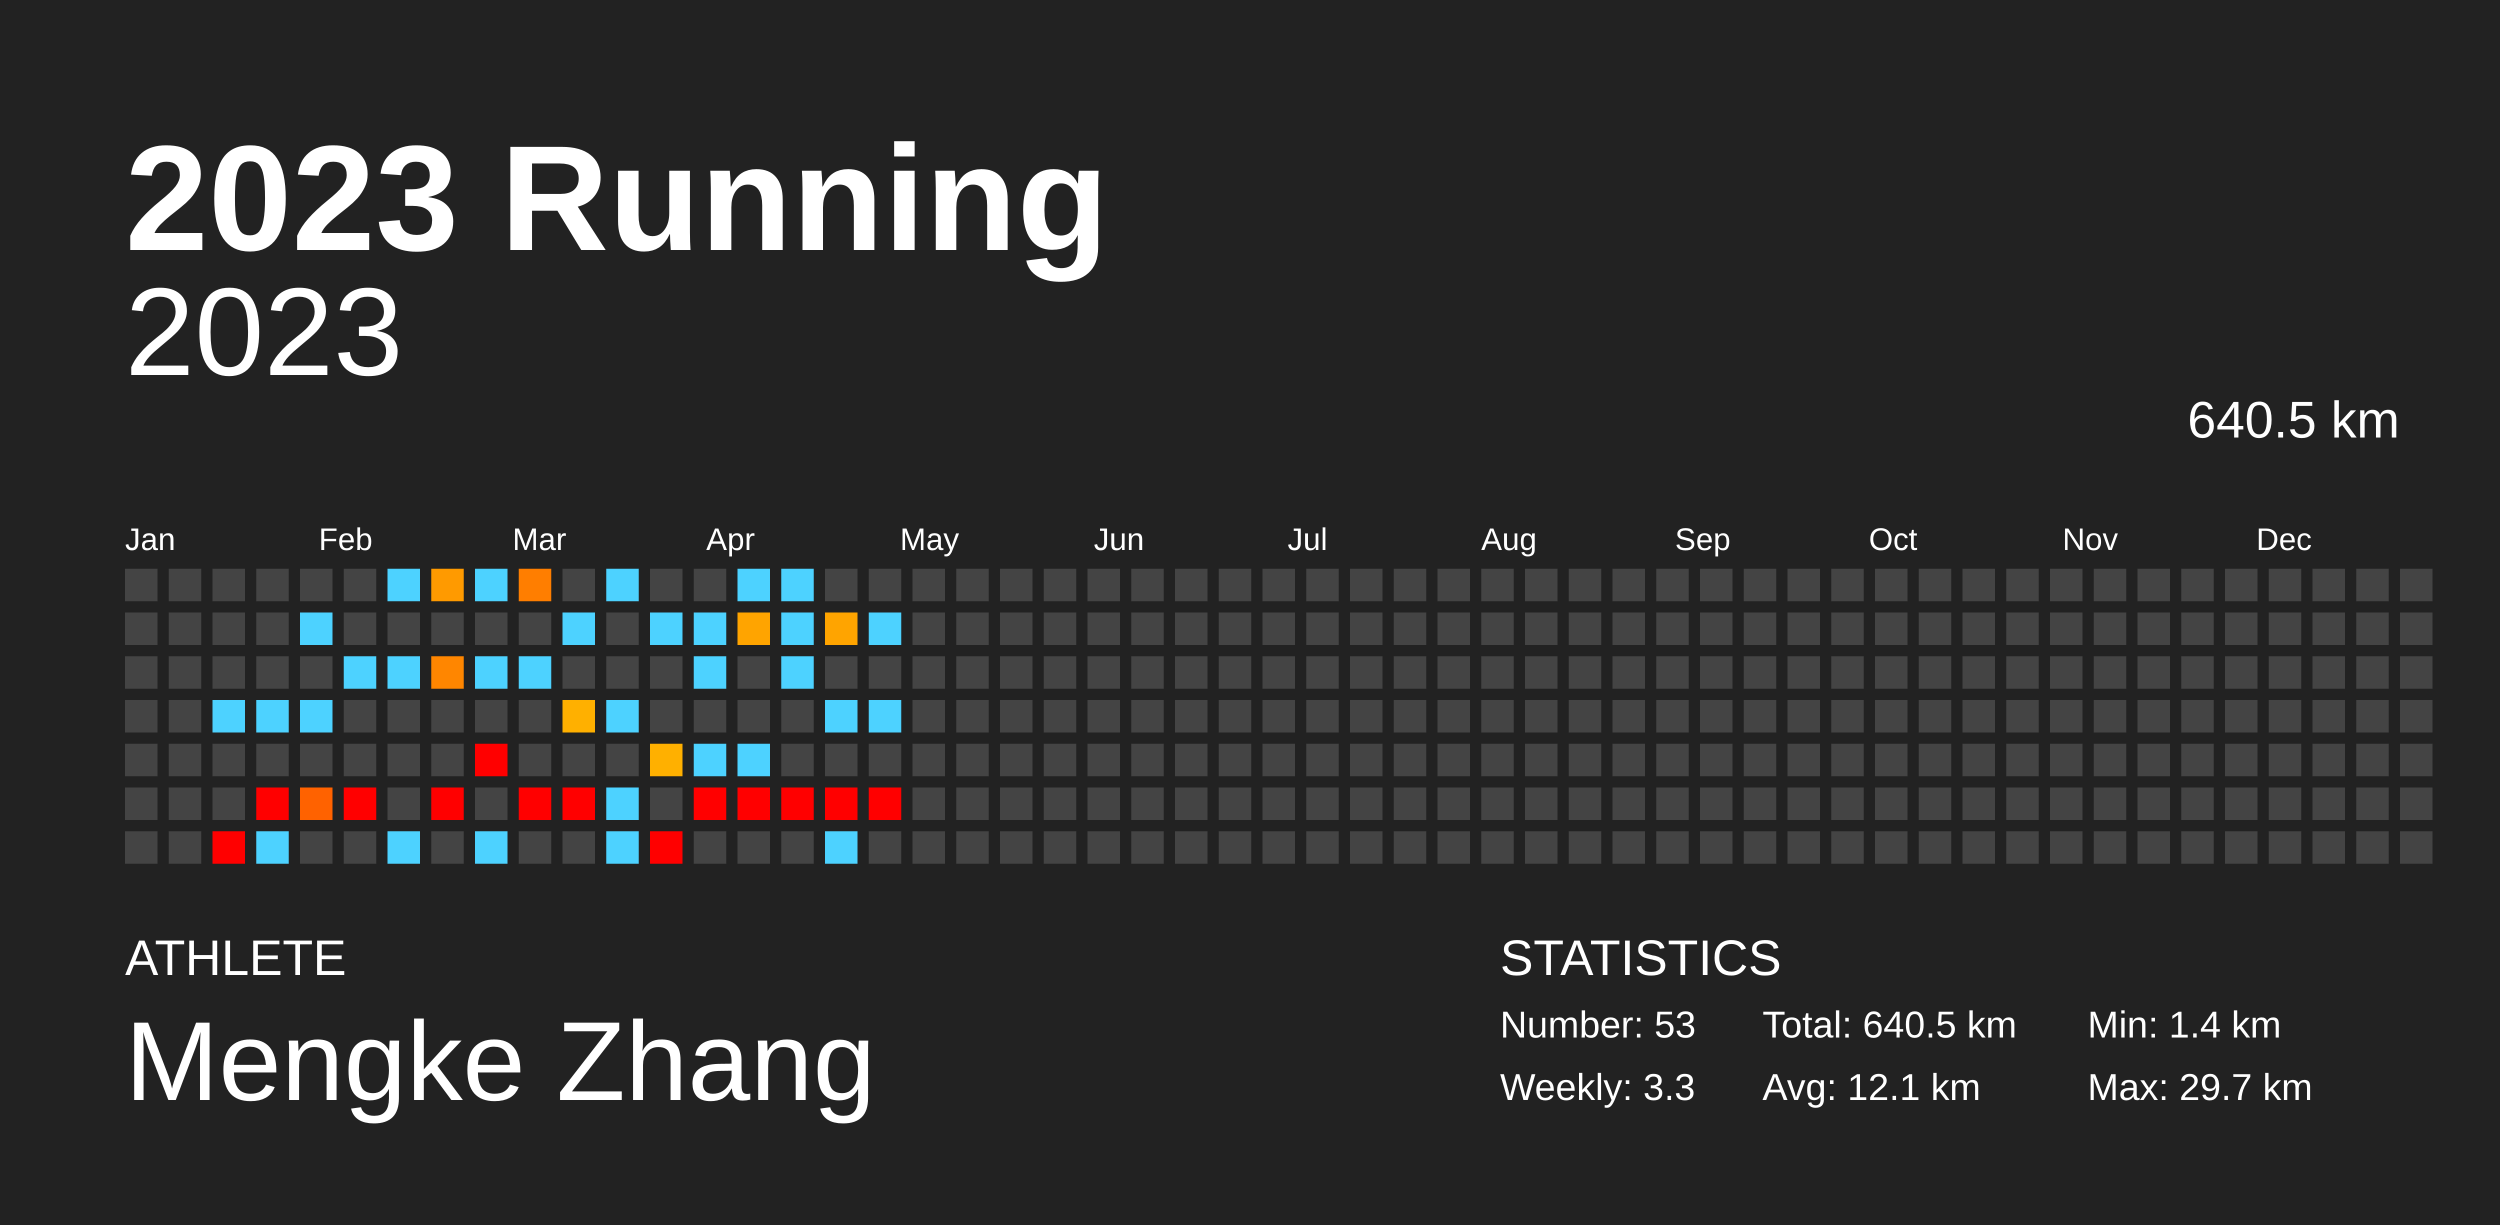
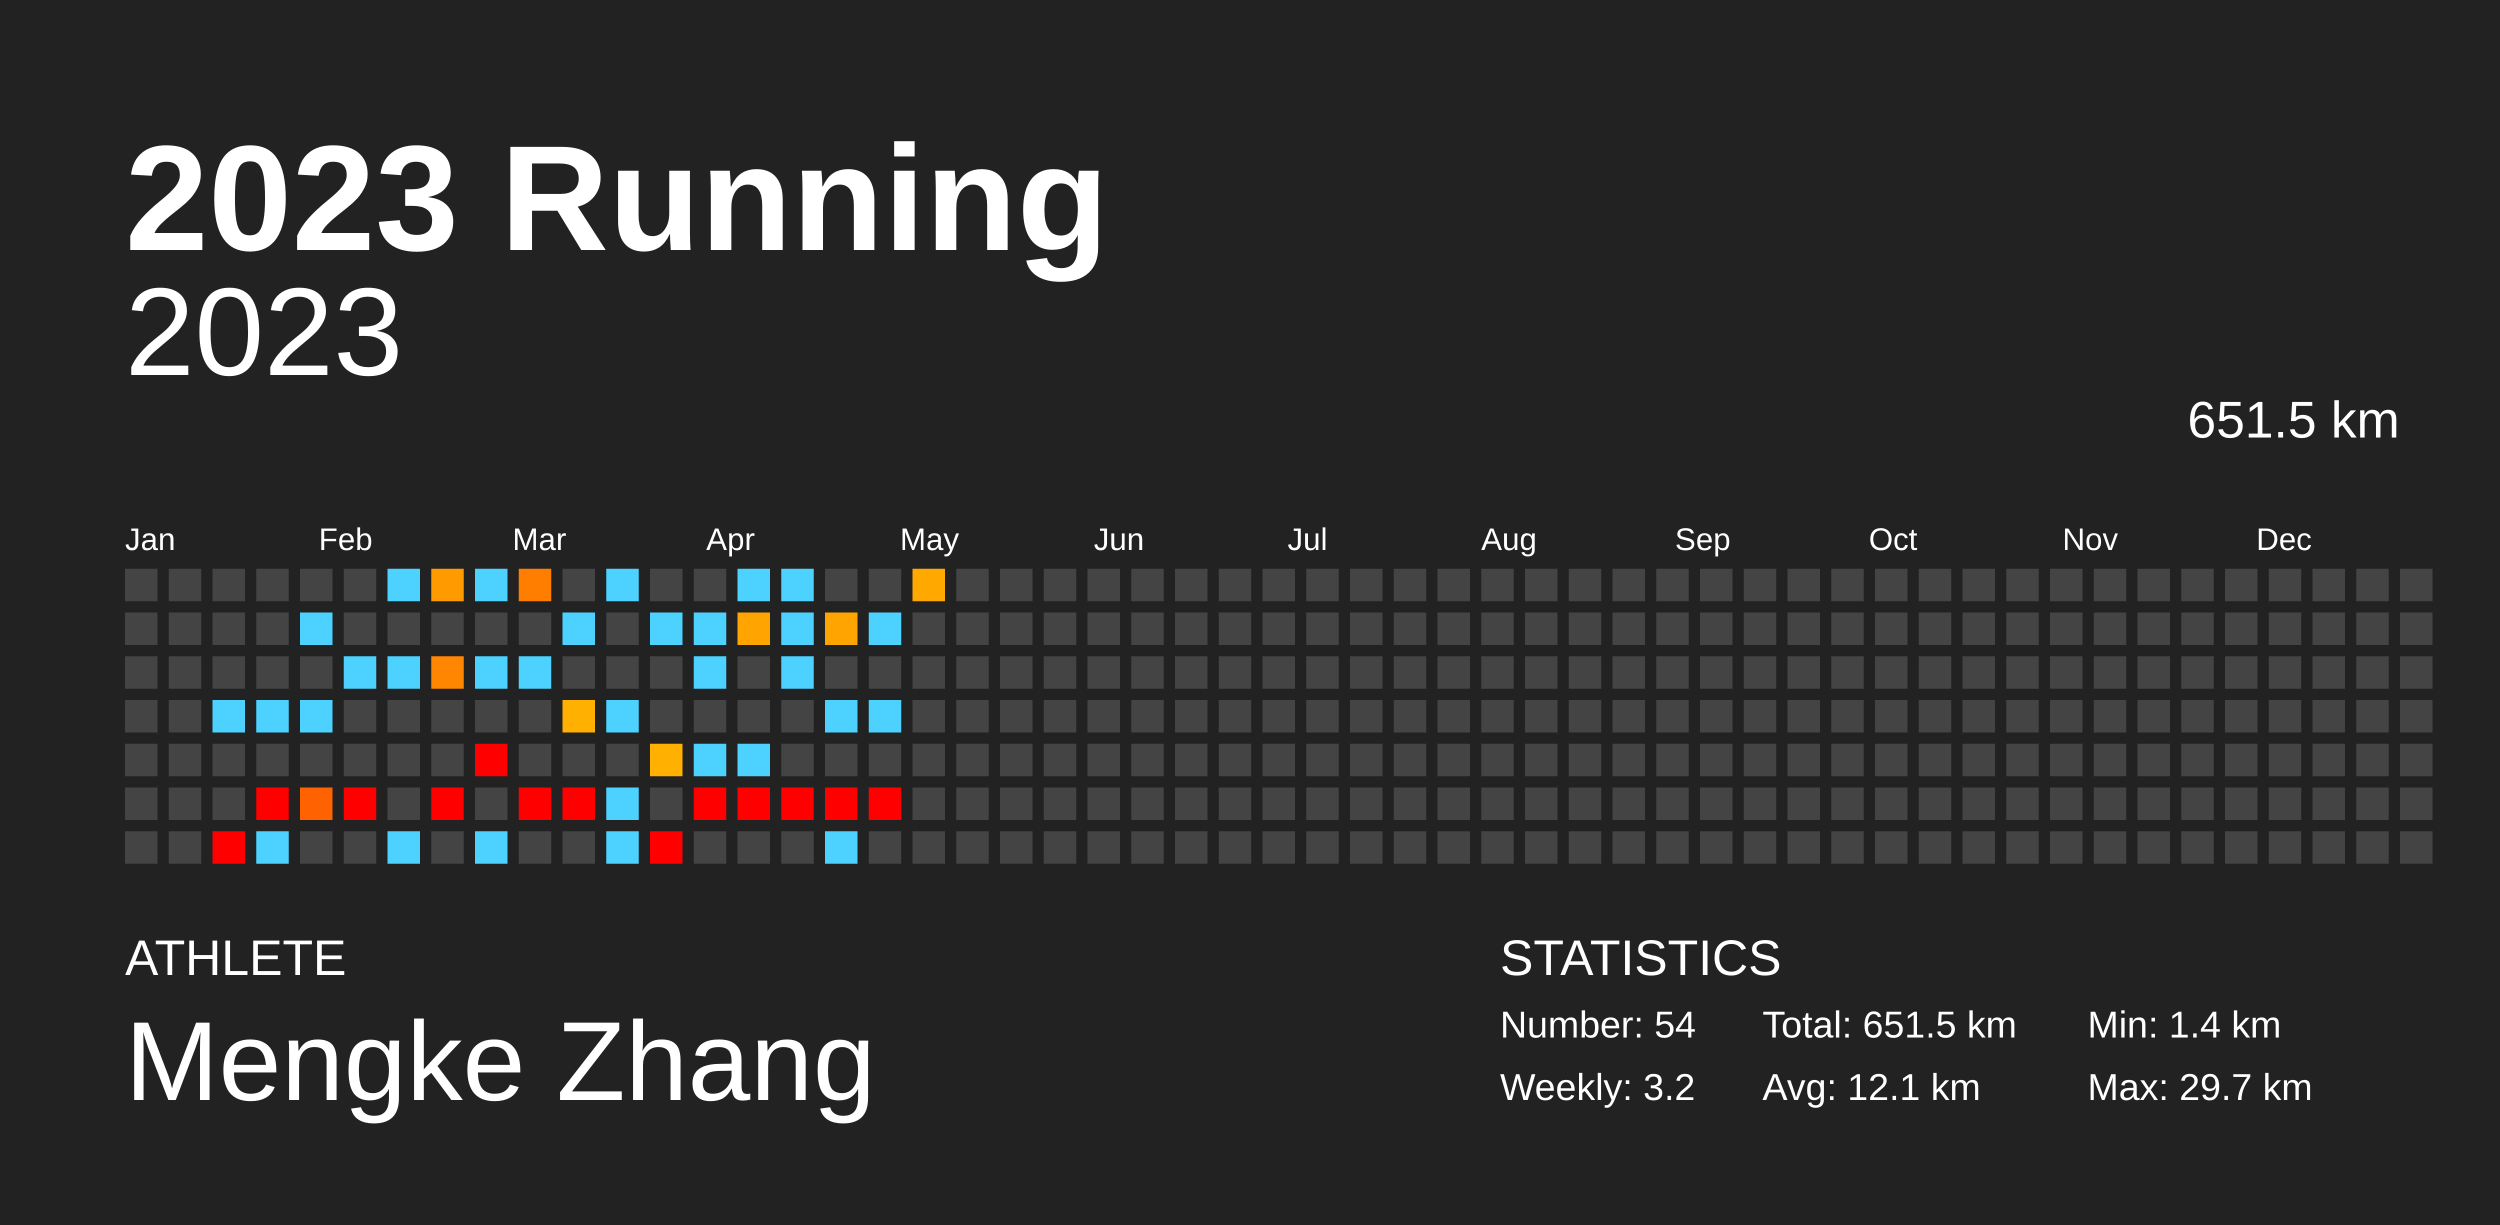
<svg xmlns="http://www.w3.org/2000/svg" baseProfile="full" height="98mm" version="1.1" viewBox="0,0,200,98" width="200mm">
  <defs />
  <rect fill="#222222" height="98" width="200" x="0" y="0" />
  <text fill="#FFFFFF" style="font-size:12px; font-family:Arial; font-weight:bold;" x="10" y="20">2023 Running</text>
  <text fill="#FFFFFF" style="font-size:4px; font-family:Arial" x="10" y="78">ATHLETE</text>
  <text fill="#FFFFFF" style="font-size:9px; font-family:Arial" x="10" y="88">Mengke Zhang</text>
  <text fill="#FFFFFF" style="font-size:4px; font-family:Arial" x="120" y="78">STATISTICS</text>
-   <text fill="#FFFFFF" style="font-size:3px; font-family:Arial" x="120" y="83">Number: 53</text>
-   <text fill="#FFFFFF" style="font-size:3px; font-family:Arial" x="120" y="88">Weekly: 3.3</text>
-   <text fill="#FFFFFF" style="font-size:3px; font-family:Arial" x="141" y="83">Total: 640.5 km</text>
+   <text fill="#FFFFFF" style="font-size:3px; font-family:Arial" x="120" y="83">Number: 54</text>
+   <text fill="#FFFFFF" style="font-size:3px; font-family:Arial" x="120" y="88">Weekly: 3.2</text>
+   <text fill="#FFFFFF" style="font-size:3px; font-family:Arial" x="141" y="83">Total: 651.5 km</text>
  <text fill="#FFFFFF" style="font-size:3px; font-family:Arial" x="141" y="88">Avg: 12.1 km</text>
  <text fill="#FFFFFF" style="font-size:3px; font-family:Arial" x="167" y="83">Min: 1.4 km</text>
  <text fill="#FFFFFF" style="font-size:3px; font-family:Arial" x="167" y="88">Max: 29.7 km</text>
  <text alignment-baseline="hanging" fill="#FFFFFF" style="font-size:10.0px; font-family:Arial;" x="10" y="30">2023</text>
-   <text alignment-baseline="hanging" fill="#FFFFFF" style="font-size:4.125px; font-family:Arial;" x="175" y="35">640.5 km</text>
+   <text alignment-baseline="hanging" fill="#FFFFFF" style="font-size:4.125px; font-family:Arial;" x="175" y="35">651.5 km</text>
  <text fill="#FFFFFF" style="font-size:2.5px; font-family:Arial" x="10.0" y="44">Jan</text>
  <text fill="#FFFFFF" style="font-size:2.5px; font-family:Arial" x="25.5" y="44">Feb</text>
  <text fill="#FFFFFF" style="font-size:2.5px; font-family:Arial" x="41.0" y="44">Mar</text>
  <text fill="#FFFFFF" style="font-size:2.5px; font-family:Arial" x="56.5" y="44">Apr</text>
  <text fill="#FFFFFF" style="font-size:2.5px; font-family:Arial" x="72.0" y="44">May</text>
  <text fill="#FFFFFF" style="font-size:2.5px; font-family:Arial" x="87.5" y="44">Jun</text>
  <text fill="#FFFFFF" style="font-size:2.5px; font-family:Arial" x="103.0" y="44">Jul</text>
  <text fill="#FFFFFF" style="font-size:2.5px; font-family:Arial" x="118.5" y="44">Aug</text>
  <text fill="#FFFFFF" style="font-size:2.5px; font-family:Arial" x="134.0" y="44">Sep</text>
  <text fill="#FFFFFF" style="font-size:2.5px; font-family:Arial" x="149.5" y="44">Oct</text>
  <text fill="#FFFFFF" style="font-size:2.5px; font-family:Arial" x="165.0" y="44">Nov</text>
  <text fill="#FFFFFF" style="font-size:2.5px; font-family:Arial" x="180.5" y="44">Dec</text>
  <rect fill="#444444" height="2.6" width="2.6" x="10.0" y="45.5" />
  <rect fill="#444444" height="2.6" width="2.6" x="10.0" y="49.0" />
  <rect fill="#444444" height="2.6" width="2.6" x="10.0" y="52.5" />
  <rect fill="#444444" height="2.6" width="2.6" x="10.0" y="56.0" />
  <rect fill="#444444" height="2.6" width="2.6" x="10.0" y="59.5" />
  <rect fill="#444444" height="2.6" width="2.6" x="10.0" y="63.0" />
  <rect fill="#444444" height="2.6" width="2.6" x="10.0" y="66.5" />
  <rect fill="#444444" height="2.6" width="2.6" x="13.5" y="45.5" />
  <rect fill="#444444" height="2.6" width="2.6" x="13.5" y="49.0" />
  <rect fill="#444444" height="2.6" width="2.6" x="13.5" y="52.5" />
  <rect fill="#444444" height="2.6" width="2.6" x="13.5" y="56.0" />
  <rect fill="#444444" height="2.6" width="2.6" x="13.5" y="59.5" />
  <rect fill="#444444" height="2.6" width="2.6" x="13.5" y="63.0" />
  <rect fill="#444444" height="2.6" width="2.6" x="13.5" y="66.5" />
  <rect fill="#444444" height="2.6" width="2.6" x="17.0" y="45.5" />
  <rect fill="#444444" height="2.6" width="2.6" x="17.0" y="49.0" />
  <rect fill="#444444" height="2.6" width="2.6" x="17.0" y="52.5" />
  <rect fill="#4dd2ff" height="2.6" width="2.6" x="17.0" y="56.0" />
  <rect fill="#444444" height="2.6" width="2.6" x="17.0" y="59.5" />
  <rect fill="#444444" height="2.6" width="2.6" x="17.0" y="63.0" />
  <rect fill="red" height="2.6" width="2.6" x="17.0" y="66.5" />
  <rect fill="#444444" height="2.6" width="2.6" x="20.5" y="45.5" />
  <rect fill="#444444" height="2.6" width="2.6" x="20.5" y="49.0" />
  <rect fill="#444444" height="2.6" width="2.6" x="20.5" y="52.5" />
  <rect fill="#4dd2ff" height="2.6" width="2.6" x="20.5" y="56.0" />
  <rect fill="#444444" height="2.6" width="2.6" x="20.5" y="59.5" />
  <rect fill="red" height="2.6" width="2.6" x="20.5" y="63.0" />
  <rect fill="#4dd2ff" height="2.6" width="2.6" x="20.5" y="66.5" />
  <rect fill="#444444" height="2.6" width="2.6" x="24.0" y="45.5" />
  <rect fill="#4dd2ff" height="2.6" width="2.6" x="24.0" y="49.0" />
  <rect fill="#444444" height="2.6" width="2.6" x="24.0" y="52.5" />
  <rect fill="#4dd2ff" height="2.6" width="2.6" x="24.0" y="56.0" />
  <rect fill="#444444" height="2.6" width="2.6" x="24.0" y="59.5" />
  <rect fill="#ff6200" height="2.6" width="2.6" x="24.0" y="63.0" />
  <rect fill="#444444" height="2.6" width="2.6" x="24.0" y="66.5" />
  <rect fill="#444444" height="2.6" width="2.6" x="27.5" y="45.5" />
  <rect fill="#444444" height="2.6" width="2.6" x="27.5" y="49.0" />
  <rect fill="#4dd2ff" height="2.6" width="2.6" x="27.5" y="52.5" />
  <rect fill="#444444" height="2.6" width="2.6" x="27.5" y="56.0" />
  <rect fill="#444444" height="2.6" width="2.6" x="27.5" y="59.5" />
  <rect fill="red" height="2.6" width="2.6" x="27.5" y="63.0" />
  <rect fill="#444444" height="2.6" width="2.6" x="27.5" y="66.5" />
  <rect fill="#4dd2ff" height="2.6" width="2.6" x="31.0" y="45.5" />
  <rect fill="#444444" height="2.6" width="2.6" x="31.0" y="49.0" />
  <rect fill="#4dd2ff" height="2.6" width="2.6" x="31.0" y="52.5" />
  <rect fill="#444444" height="2.6" width="2.6" x="31.0" y="56.0" />
  <rect fill="#444444" height="2.6" width="2.6" x="31.0" y="59.5" />
  <rect fill="#444444" height="2.6" width="2.6" x="31.0" y="63.0" />
  <rect fill="#4dd2ff" height="2.6" width="2.6" x="31.0" y="66.5" />
  <rect fill="#ff9a00" height="2.6" width="2.6" x="34.5" y="45.5" />
  <rect fill="#444444" height="2.6" width="2.6" x="34.5" y="49.0" />
  <rect fill="#ff8600" height="2.6" width="2.6" x="34.5" y="52.5" />
  <rect fill="#444444" height="2.6" width="2.6" x="34.5" y="56.0" />
  <rect fill="#444444" height="2.6" width="2.6" x="34.5" y="59.5" />
  <rect fill="red" height="2.6" width="2.6" x="34.5" y="63.0" />
  <rect fill="#444444" height="2.6" width="2.6" x="34.5" y="66.5" />
  <rect fill="#4dd2ff" height="2.6" width="2.6" x="38.0" y="45.5" />
  <rect fill="#444444" height="2.6" width="2.6" x="38.0" y="49.0" />
  <rect fill="#4dd2ff" height="2.6" width="2.6" x="38.0" y="52.5" />
  <rect fill="#444444" height="2.6" width="2.6" x="38.0" y="56.0" />
  <rect fill="red" height="2.6" width="2.6" x="38.0" y="59.5" />
  <rect fill="#444444" height="2.6" width="2.6" x="38.0" y="63.0" />
  <rect fill="#4dd2ff" height="2.6" width="2.6" x="38.0" y="66.5" />
  <rect fill="#ff7e00" height="2.6" width="2.6" x="41.5" y="45.5" />
  <rect fill="#444444" height="2.6" width="2.6" x="41.5" y="49.0" />
  <rect fill="#4dd2ff" height="2.6" width="2.6" x="41.5" y="52.5" />
  <rect fill="#444444" height="2.6" width="2.6" x="41.5" y="56.0" />
  <rect fill="#444444" height="2.6" width="2.6" x="41.5" y="59.5" />
  <rect fill="red" height="2.6" width="2.6" x="41.5" y="63.0" />
  <rect fill="#444444" height="2.6" width="2.6" x="41.5" y="66.5" />
  <rect fill="#444444" height="2.6" width="2.6" x="45.0" y="45.5" />
  <rect fill="#4dd2ff" height="2.6" width="2.6" x="45.0" y="49.0" />
  <rect fill="#444444" height="2.6" width="2.6" x="45.0" y="52.5" />
  <rect fill="#ffb000" height="2.6" width="2.6" x="45.0" y="56.0" />
  <rect fill="#444444" height="2.6" width="2.6" x="45.0" y="59.5" />
  <rect fill="red" height="2.6" width="2.6" x="45.0" y="63.0" />
  <rect fill="#444444" height="2.6" width="2.6" x="45.0" y="66.5" />
  <rect fill="#4dd2ff" height="2.6" width="2.6" x="48.5" y="45.5" />
  <rect fill="#444444" height="2.6" width="2.6" x="48.5" y="49.0" />
  <rect fill="#444444" height="2.6" width="2.6" x="48.5" y="52.5" />
  <rect fill="#4dd2ff" height="2.6" width="2.6" x="48.5" y="56.0" />
  <rect fill="#444444" height="2.6" width="2.6" x="48.5" y="59.5" />
  <rect fill="#4dd2ff" height="2.6" width="2.6" x="48.5" y="63.0" />
  <rect fill="#4dd2ff" height="2.6" width="2.6" x="48.5" y="66.5" />
  <rect fill="#444444" height="2.6" width="2.6" x="52.0" y="45.5" />
  <rect fill="#4dd2ff" height="2.6" width="2.6" x="52.0" y="49.0" />
  <rect fill="#444444" height="2.6" width="2.6" x="52.0" y="52.5" />
  <rect fill="#444444" height="2.6" width="2.6" x="52.0" y="56.0" />
  <rect fill="#ffb000" height="2.6" width="2.6" x="52.0" y="59.5" />
  <rect fill="#444444" height="2.6" width="2.6" x="52.0" y="63.0" />
  <rect fill="red" height="2.6" width="2.6" x="52.0" y="66.5" />
  <rect fill="#444444" height="2.6" width="2.6" x="55.5" y="45.5" />
  <rect fill="#4dd2ff" height="2.6" width="2.6" x="55.5" y="49.0" />
  <rect fill="#4dd2ff" height="2.6" width="2.6" x="55.5" y="52.5" />
  <rect fill="#444444" height="2.6" width="2.6" x="55.5" y="56.0" />
  <rect fill="#4dd2ff" height="2.6" width="2.6" x="55.5" y="59.5" />
  <rect fill="red" height="2.6" width="2.6" x="55.5" y="63.0" />
  <rect fill="#444444" height="2.6" width="2.6" x="55.5" y="66.5" />
  <rect fill="#4dd2ff" height="2.6" width="2.6" x="59.0" y="45.5" />
  <rect fill="#ffa400" height="2.6" width="2.6" x="59.0" y="49.0" />
  <rect fill="#444444" height="2.6" width="2.6" x="59.0" y="52.5" />
  <rect fill="#444444" height="2.6" width="2.6" x="59.0" y="56.0" />
  <rect fill="#4dd2ff" height="2.6" width="2.6" x="59.0" y="59.5" />
  <rect fill="red" height="2.6" width="2.6" x="59.0" y="63.0" />
  <rect fill="#444444" height="2.6" width="2.6" x="59.0" y="66.5" />
  <rect fill="#4dd2ff" height="2.6" width="2.6" x="62.5" y="45.5" />
  <rect fill="#4dd2ff" height="2.6" width="2.6" x="62.5" y="49.0" />
  <rect fill="#4dd2ff" height="2.6" width="2.6" x="62.5" y="52.5" />
  <rect fill="#444444" height="2.6" width="2.6" x="62.5" y="56.0" />
  <rect fill="#444444" height="2.6" width="2.6" x="62.5" y="59.5" />
  <rect fill="red" height="2.6" width="2.6" x="62.5" y="63.0" />
  <rect fill="#444444" height="2.6" width="2.6" x="62.5" y="66.5" />
  <rect fill="#444444" height="2.6" width="2.6" x="66.0" y="45.5" />
  <rect fill="#ffa400" height="2.6" width="2.6" x="66.0" y="49.0" />
  <rect fill="#444444" height="2.6" width="2.6" x="66.0" y="52.5" />
  <rect fill="#4dd2ff" height="2.6" width="2.6" x="66.0" y="56.0" />
  <rect fill="#444444" height="2.6" width="2.6" x="66.0" y="59.5" />
  <rect fill="red" height="2.6" width="2.6" x="66.0" y="63.0" />
  <rect fill="#4dd2ff" height="2.6" width="2.6" x="66.0" y="66.5" />
  <rect fill="#444444" height="2.6" width="2.6" x="69.5" y="45.5" />
  <rect fill="#4dd2ff" height="2.6" width="2.6" x="69.5" y="49.0" />
  <rect fill="#444444" height="2.6" width="2.6" x="69.5" y="52.5" />
  <rect fill="#4dd2ff" height="2.6" width="2.6" x="69.5" y="56.0" />
  <rect fill="#444444" height="2.6" width="2.6" x="69.5" y="59.5" />
  <rect fill="red" height="2.6" width="2.6" x="69.5" y="63.0" />
  <rect fill="#444444" height="2.6" width="2.6" x="69.5" y="66.5" />
-   <rect fill="#444444" height="2.6" width="2.6" x="73.0" y="45.5" />
+   <rect fill="#ffa800" height="2.6" width="2.6" x="73.0" y="45.5" />
  <rect fill="#444444" height="2.6" width="2.6" x="73.0" y="49.0" />
  <rect fill="#444444" height="2.6" width="2.6" x="73.0" y="52.5" />
  <rect fill="#444444" height="2.6" width="2.6" x="73.0" y="56.0" />
  <rect fill="#444444" height="2.6" width="2.6" x="73.0" y="59.5" />
  <rect fill="#444444" height="2.6" width="2.6" x="73.0" y="63.0" />
  <rect fill="#444444" height="2.6" width="2.6" x="73.0" y="66.5" />
  <rect fill="#444444" height="2.6" width="2.6" x="76.5" y="45.5" />
  <rect fill="#444444" height="2.6" width="2.6" x="76.5" y="49.0" />
  <rect fill="#444444" height="2.6" width="2.6" x="76.5" y="52.5" />
  <rect fill="#444444" height="2.6" width="2.6" x="76.5" y="56.0" />
  <rect fill="#444444" height="2.6" width="2.6" x="76.5" y="59.5" />
  <rect fill="#444444" height="2.6" width="2.6" x="76.5" y="63.0" />
  <rect fill="#444444" height="2.6" width="2.6" x="76.5" y="66.5" />
  <rect fill="#444444" height="2.6" width="2.6" x="80.0" y="45.5" />
  <rect fill="#444444" height="2.6" width="2.6" x="80.0" y="49.0" />
  <rect fill="#444444" height="2.6" width="2.6" x="80.0" y="52.5" />
  <rect fill="#444444" height="2.6" width="2.6" x="80.0" y="56.0" />
  <rect fill="#444444" height="2.6" width="2.6" x="80.0" y="59.5" />
  <rect fill="#444444" height="2.6" width="2.6" x="80.0" y="63.0" />
  <rect fill="#444444" height="2.6" width="2.6" x="80.0" y="66.5" />
  <rect fill="#444444" height="2.6" width="2.6" x="83.5" y="45.5" />
  <rect fill="#444444" height="2.6" width="2.6" x="83.5" y="49.0" />
  <rect fill="#444444" height="2.6" width="2.6" x="83.5" y="52.5" />
  <rect fill="#444444" height="2.6" width="2.6" x="83.5" y="56.0" />
  <rect fill="#444444" height="2.6" width="2.6" x="83.5" y="59.5" />
  <rect fill="#444444" height="2.6" width="2.6" x="83.5" y="63.0" />
  <rect fill="#444444" height="2.6" width="2.6" x="83.5" y="66.5" />
  <rect fill="#444444" height="2.6" width="2.6" x="87.0" y="45.5" />
  <rect fill="#444444" height="2.6" width="2.6" x="87.0" y="49.0" />
  <rect fill="#444444" height="2.6" width="2.6" x="87.0" y="52.5" />
  <rect fill="#444444" height="2.6" width="2.6" x="87.0" y="56.0" />
  <rect fill="#444444" height="2.6" width="2.6" x="87.0" y="59.5" />
  <rect fill="#444444" height="2.6" width="2.6" x="87.0" y="63.0" />
  <rect fill="#444444" height="2.6" width="2.6" x="87.0" y="66.5" />
  <rect fill="#444444" height="2.6" width="2.6" x="90.5" y="45.5" />
  <rect fill="#444444" height="2.6" width="2.6" x="90.5" y="49.0" />
  <rect fill="#444444" height="2.6" width="2.6" x="90.5" y="52.5" />
  <rect fill="#444444" height="2.6" width="2.6" x="90.5" y="56.0" />
  <rect fill="#444444" height="2.6" width="2.6" x="90.5" y="59.5" />
  <rect fill="#444444" height="2.6" width="2.6" x="90.5" y="63.0" />
  <rect fill="#444444" height="2.6" width="2.6" x="90.5" y="66.5" />
  <rect fill="#444444" height="2.6" width="2.6" x="94.0" y="45.5" />
  <rect fill="#444444" height="2.6" width="2.6" x="94.0" y="49.0" />
  <rect fill="#444444" height="2.6" width="2.6" x="94.0" y="52.5" />
  <rect fill="#444444" height="2.6" width="2.6" x="94.0" y="56.0" />
  <rect fill="#444444" height="2.6" width="2.6" x="94.0" y="59.5" />
  <rect fill="#444444" height="2.6" width="2.6" x="94.0" y="63.0" />
  <rect fill="#444444" height="2.6" width="2.6" x="94.0" y="66.5" />
  <rect fill="#444444" height="2.6" width="2.6" x="97.5" y="45.5" />
  <rect fill="#444444" height="2.6" width="2.6" x="97.5" y="49.0" />
  <rect fill="#444444" height="2.6" width="2.6" x="97.5" y="52.5" />
  <rect fill="#444444" height="2.6" width="2.6" x="97.5" y="56.0" />
  <rect fill="#444444" height="2.6" width="2.6" x="97.5" y="59.5" />
  <rect fill="#444444" height="2.6" width="2.6" x="97.5" y="63.0" />
  <rect fill="#444444" height="2.6" width="2.6" x="97.5" y="66.5" />
  <rect fill="#444444" height="2.6" width="2.6" x="101.0" y="45.5" />
  <rect fill="#444444" height="2.6" width="2.6" x="101.0" y="49.0" />
  <rect fill="#444444" height="2.6" width="2.6" x="101.0" y="52.5" />
  <rect fill="#444444" height="2.6" width="2.6" x="101.0" y="56.0" />
  <rect fill="#444444" height="2.6" width="2.6" x="101.0" y="59.5" />
  <rect fill="#444444" height="2.6" width="2.6" x="101.0" y="63.0" />
  <rect fill="#444444" height="2.6" width="2.6" x="101.0" y="66.5" />
  <rect fill="#444444" height="2.6" width="2.6" x="104.5" y="45.5" />
  <rect fill="#444444" height="2.6" width="2.6" x="104.5" y="49.0" />
  <rect fill="#444444" height="2.6" width="2.6" x="104.5" y="52.5" />
  <rect fill="#444444" height="2.6" width="2.6" x="104.5" y="56.0" />
  <rect fill="#444444" height="2.6" width="2.6" x="104.5" y="59.5" />
  <rect fill="#444444" height="2.6" width="2.6" x="104.5" y="63.0" />
  <rect fill="#444444" height="2.6" width="2.6" x="104.5" y="66.5" />
  <rect fill="#444444" height="2.6" width="2.6" x="108.0" y="45.5" />
  <rect fill="#444444" height="2.6" width="2.6" x="108.0" y="49.0" />
  <rect fill="#444444" height="2.6" width="2.6" x="108.0" y="52.5" />
  <rect fill="#444444" height="2.6" width="2.6" x="108.0" y="56.0" />
  <rect fill="#444444" height="2.6" width="2.6" x="108.0" y="59.5" />
  <rect fill="#444444" height="2.6" width="2.6" x="108.0" y="63.0" />
  <rect fill="#444444" height="2.6" width="2.6" x="108.0" y="66.5" />
  <rect fill="#444444" height="2.6" width="2.6" x="111.5" y="45.5" />
  <rect fill="#444444" height="2.6" width="2.6" x="111.5" y="49.0" />
  <rect fill="#444444" height="2.6" width="2.6" x="111.5" y="52.5" />
  <rect fill="#444444" height="2.6" width="2.6" x="111.5" y="56.0" />
  <rect fill="#444444" height="2.6" width="2.6" x="111.5" y="59.5" />
  <rect fill="#444444" height="2.6" width="2.6" x="111.5" y="63.0" />
  <rect fill="#444444" height="2.6" width="2.6" x="111.5" y="66.5" />
  <rect fill="#444444" height="2.6" width="2.6" x="115.0" y="45.5" />
  <rect fill="#444444" height="2.6" width="2.6" x="115.0" y="49.0" />
  <rect fill="#444444" height="2.6" width="2.6" x="115.0" y="52.5" />
  <rect fill="#444444" height="2.6" width="2.6" x="115.0" y="56.0" />
  <rect fill="#444444" height="2.6" width="2.6" x="115.0" y="59.5" />
  <rect fill="#444444" height="2.6" width="2.6" x="115.0" y="63.0" />
  <rect fill="#444444" height="2.6" width="2.6" x="115.0" y="66.5" />
  <rect fill="#444444" height="2.6" width="2.6" x="118.5" y="45.5" />
  <rect fill="#444444" height="2.6" width="2.6" x="118.5" y="49.0" />
  <rect fill="#444444" height="2.6" width="2.6" x="118.5" y="52.5" />
  <rect fill="#444444" height="2.6" width="2.6" x="118.5" y="56.0" />
  <rect fill="#444444" height="2.6" width="2.6" x="118.5" y="59.5" />
  <rect fill="#444444" height="2.6" width="2.6" x="118.5" y="63.0" />
  <rect fill="#444444" height="2.6" width="2.6" x="118.5" y="66.5" />
  <rect fill="#444444" height="2.6" width="2.6" x="122.0" y="45.5" />
  <rect fill="#444444" height="2.6" width="2.6" x="122.0" y="49.0" />
  <rect fill="#444444" height="2.6" width="2.6" x="122.0" y="52.5" />
  <rect fill="#444444" height="2.6" width="2.6" x="122.0" y="56.0" />
  <rect fill="#444444" height="2.6" width="2.6" x="122.0" y="59.5" />
  <rect fill="#444444" height="2.6" width="2.6" x="122.0" y="63.0" />
  <rect fill="#444444" height="2.6" width="2.6" x="122.0" y="66.5" />
  <rect fill="#444444" height="2.6" width="2.6" x="125.5" y="45.5" />
  <rect fill="#444444" height="2.6" width="2.6" x="125.5" y="49.0" />
  <rect fill="#444444" height="2.6" width="2.6" x="125.5" y="52.5" />
  <rect fill="#444444" height="2.6" width="2.6" x="125.5" y="56.0" />
  <rect fill="#444444" height="2.6" width="2.6" x="125.5" y="59.5" />
  <rect fill="#444444" height="2.6" width="2.6" x="125.5" y="63.0" />
  <rect fill="#444444" height="2.6" width="2.6" x="125.5" y="66.5" />
  <rect fill="#444444" height="2.6" width="2.6" x="129.0" y="45.5" />
  <rect fill="#444444" height="2.6" width="2.6" x="129.0" y="49.0" />
  <rect fill="#444444" height="2.6" width="2.6" x="129.0" y="52.5" />
  <rect fill="#444444" height="2.6" width="2.6" x="129.0" y="56.0" />
  <rect fill="#444444" height="2.6" width="2.6" x="129.0" y="59.5" />
  <rect fill="#444444" height="2.6" width="2.6" x="129.0" y="63.0" />
  <rect fill="#444444" height="2.6" width="2.6" x="129.0" y="66.5" />
  <rect fill="#444444" height="2.6" width="2.6" x="132.5" y="45.5" />
  <rect fill="#444444" height="2.6" width="2.6" x="132.5" y="49.0" />
  <rect fill="#444444" height="2.6" width="2.6" x="132.5" y="52.5" />
  <rect fill="#444444" height="2.6" width="2.6" x="132.5" y="56.0" />
  <rect fill="#444444" height="2.6" width="2.6" x="132.5" y="59.5" />
  <rect fill="#444444" height="2.6" width="2.6" x="132.5" y="63.0" />
  <rect fill="#444444" height="2.6" width="2.6" x="132.5" y="66.5" />
  <rect fill="#444444" height="2.6" width="2.6" x="136.0" y="45.5" />
  <rect fill="#444444" height="2.6" width="2.6" x="136.0" y="49.0" />
  <rect fill="#444444" height="2.6" width="2.6" x="136.0" y="52.5" />
  <rect fill="#444444" height="2.6" width="2.6" x="136.0" y="56.0" />
  <rect fill="#444444" height="2.6" width="2.6" x="136.0" y="59.5" />
  <rect fill="#444444" height="2.6" width="2.6" x="136.0" y="63.0" />
  <rect fill="#444444" height="2.6" width="2.6" x="136.0" y="66.5" />
  <rect fill="#444444" height="2.6" width="2.6" x="139.5" y="45.5" />
  <rect fill="#444444" height="2.6" width="2.6" x="139.5" y="49.0" />
  <rect fill="#444444" height="2.6" width="2.6" x="139.5" y="52.5" />
  <rect fill="#444444" height="2.6" width="2.6" x="139.5" y="56.0" />
  <rect fill="#444444" height="2.6" width="2.6" x="139.5" y="59.5" />
  <rect fill="#444444" height="2.6" width="2.6" x="139.5" y="63.0" />
  <rect fill="#444444" height="2.6" width="2.6" x="139.5" y="66.5" />
  <rect fill="#444444" height="2.6" width="2.6" x="143.0" y="45.5" />
  <rect fill="#444444" height="2.6" width="2.6" x="143.0" y="49.0" />
  <rect fill="#444444" height="2.6" width="2.6" x="143.0" y="52.5" />
  <rect fill="#444444" height="2.6" width="2.6" x="143.0" y="56.0" />
  <rect fill="#444444" height="2.6" width="2.6" x="143.0" y="59.5" />
  <rect fill="#444444" height="2.6" width="2.6" x="143.0" y="63.0" />
  <rect fill="#444444" height="2.6" width="2.6" x="143.0" y="66.5" />
  <rect fill="#444444" height="2.6" width="2.6" x="146.5" y="45.5" />
  <rect fill="#444444" height="2.6" width="2.6" x="146.5" y="49.0" />
  <rect fill="#444444" height="2.6" width="2.6" x="146.5" y="52.5" />
  <rect fill="#444444" height="2.6" width="2.6" x="146.5" y="56.0" />
  <rect fill="#444444" height="2.6" width="2.6" x="146.5" y="59.5" />
  <rect fill="#444444" height="2.6" width="2.6" x="146.5" y="63.0" />
  <rect fill="#444444" height="2.6" width="2.6" x="146.5" y="66.5" />
  <rect fill="#444444" height="2.6" width="2.6" x="150.0" y="45.5" />
  <rect fill="#444444" height="2.6" width="2.6" x="150.0" y="49.0" />
  <rect fill="#444444" height="2.6" width="2.6" x="150.0" y="52.5" />
  <rect fill="#444444" height="2.6" width="2.6" x="150.0" y="56.0" />
  <rect fill="#444444" height="2.6" width="2.6" x="150.0" y="59.5" />
  <rect fill="#444444" height="2.6" width="2.6" x="150.0" y="63.0" />
  <rect fill="#444444" height="2.6" width="2.6" x="150.0" y="66.5" />
  <rect fill="#444444" height="2.6" width="2.6" x="153.5" y="45.5" />
  <rect fill="#444444" height="2.6" width="2.6" x="153.5" y="49.0" />
  <rect fill="#444444" height="2.6" width="2.6" x="153.5" y="52.5" />
  <rect fill="#444444" height="2.6" width="2.6" x="153.5" y="56.0" />
  <rect fill="#444444" height="2.6" width="2.6" x="153.5" y="59.5" />
  <rect fill="#444444" height="2.6" width="2.6" x="153.5" y="63.0" />
  <rect fill="#444444" height="2.6" width="2.6" x="153.5" y="66.5" />
  <rect fill="#444444" height="2.6" width="2.6" x="157.0" y="45.5" />
  <rect fill="#444444" height="2.6" width="2.6" x="157.0" y="49.0" />
  <rect fill="#444444" height="2.6" width="2.6" x="157.0" y="52.5" />
  <rect fill="#444444" height="2.6" width="2.6" x="157.0" y="56.0" />
  <rect fill="#444444" height="2.6" width="2.6" x="157.0" y="59.5" />
  <rect fill="#444444" height="2.6" width="2.6" x="157.0" y="63.0" />
  <rect fill="#444444" height="2.6" width="2.6" x="157.0" y="66.5" />
  <rect fill="#444444" height="2.6" width="2.6" x="160.5" y="45.5" />
  <rect fill="#444444" height="2.6" width="2.6" x="160.5" y="49.0" />
  <rect fill="#444444" height="2.6" width="2.6" x="160.5" y="52.5" />
  <rect fill="#444444" height="2.6" width="2.6" x="160.5" y="56.0" />
  <rect fill="#444444" height="2.6" width="2.6" x="160.5" y="59.5" />
  <rect fill="#444444" height="2.6" width="2.6" x="160.5" y="63.0" />
  <rect fill="#444444" height="2.6" width="2.6" x="160.5" y="66.5" />
  <rect fill="#444444" height="2.6" width="2.6" x="164.0" y="45.5" />
  <rect fill="#444444" height="2.6" width="2.6" x="164.0" y="49.0" />
  <rect fill="#444444" height="2.6" width="2.6" x="164.0" y="52.5" />
  <rect fill="#444444" height="2.6" width="2.6" x="164.0" y="56.0" />
  <rect fill="#444444" height="2.6" width="2.6" x="164.0" y="59.5" />
  <rect fill="#444444" height="2.6" width="2.6" x="164.0" y="63.0" />
  <rect fill="#444444" height="2.6" width="2.6" x="164.0" y="66.5" />
  <rect fill="#444444" height="2.6" width="2.6" x="167.5" y="45.5" />
  <rect fill="#444444" height="2.6" width="2.6" x="167.5" y="49.0" />
  <rect fill="#444444" height="2.6" width="2.6" x="167.5" y="52.5" />
  <rect fill="#444444" height="2.6" width="2.6" x="167.5" y="56.0" />
  <rect fill="#444444" height="2.6" width="2.6" x="167.5" y="59.5" />
  <rect fill="#444444" height="2.6" width="2.6" x="167.5" y="63.0" />
  <rect fill="#444444" height="2.6" width="2.6" x="167.5" y="66.5" />
  <rect fill="#444444" height="2.6" width="2.6" x="171.0" y="45.5" />
  <rect fill="#444444" height="2.6" width="2.6" x="171.0" y="49.0" />
  <rect fill="#444444" height="2.6" width="2.6" x="171.0" y="52.5" />
  <rect fill="#444444" height="2.6" width="2.6" x="171.0" y="56.0" />
  <rect fill="#444444" height="2.6" width="2.6" x="171.0" y="59.5" />
  <rect fill="#444444" height="2.6" width="2.6" x="171.0" y="63.0" />
  <rect fill="#444444" height="2.6" width="2.6" x="171.0" y="66.5" />
  <rect fill="#444444" height="2.6" width="2.6" x="174.5" y="45.5" />
  <rect fill="#444444" height="2.6" width="2.6" x="174.5" y="49.0" />
  <rect fill="#444444" height="2.6" width="2.6" x="174.5" y="52.5" />
  <rect fill="#444444" height="2.6" width="2.6" x="174.5" y="56.0" />
  <rect fill="#444444" height="2.6" width="2.6" x="174.5" y="59.5" />
  <rect fill="#444444" height="2.6" width="2.6" x="174.5" y="63.0" />
  <rect fill="#444444" height="2.6" width="2.6" x="174.5" y="66.5" />
  <rect fill="#444444" height="2.6" width="2.6" x="178.0" y="45.5" />
  <rect fill="#444444" height="2.6" width="2.6" x="178.0" y="49.0" />
  <rect fill="#444444" height="2.6" width="2.6" x="178.0" y="52.5" />
  <rect fill="#444444" height="2.6" width="2.6" x="178.0" y="56.0" />
  <rect fill="#444444" height="2.6" width="2.6" x="178.0" y="59.5" />
  <rect fill="#444444" height="2.6" width="2.6" x="178.0" y="63.0" />
  <rect fill="#444444" height="2.6" width="2.6" x="178.0" y="66.5" />
  <rect fill="#444444" height="2.6" width="2.6" x="181.5" y="45.5" />
  <rect fill="#444444" height="2.6" width="2.6" x="181.5" y="49.0" />
  <rect fill="#444444" height="2.6" width="2.6" x="181.5" y="52.5" />
  <rect fill="#444444" height="2.6" width="2.6" x="181.5" y="56.0" />
  <rect fill="#444444" height="2.6" width="2.6" x="181.5" y="59.5" />
  <rect fill="#444444" height="2.6" width="2.6" x="181.5" y="63.0" />
  <rect fill="#444444" height="2.6" width="2.6" x="181.5" y="66.5" />
  <rect fill="#444444" height="2.6" width="2.6" x="185.0" y="45.5" />
  <rect fill="#444444" height="2.6" width="2.6" x="185.0" y="49.0" />
  <rect fill="#444444" height="2.6" width="2.6" x="185.0" y="52.5" />
  <rect fill="#444444" height="2.6" width="2.6" x="185.0" y="56.0" />
  <rect fill="#444444" height="2.6" width="2.6" x="185.0" y="59.5" />
  <rect fill="#444444" height="2.6" width="2.6" x="185.0" y="63.0" />
  <rect fill="#444444" height="2.6" width="2.6" x="185.0" y="66.5" />
  <rect fill="#444444" height="2.6" width="2.6" x="188.5" y="45.5" />
  <rect fill="#444444" height="2.6" width="2.6" x="188.5" y="49.0" />
  <rect fill="#444444" height="2.6" width="2.6" x="188.5" y="52.5" />
  <rect fill="#444444" height="2.6" width="2.6" x="188.5" y="56.0" />
  <rect fill="#444444" height="2.6" width="2.6" x="188.5" y="59.5" />
  <rect fill="#444444" height="2.6" width="2.6" x="188.5" y="63.0" />
  <rect fill="#444444" height="2.6" width="2.6" x="188.5" y="66.5" />
  <rect fill="#444444" height="2.6" width="2.6" x="192.0" y="45.5" />
  <rect fill="#444444" height="2.6" width="2.6" x="192.0" y="49.0" />
  <rect fill="#444444" height="2.6" width="2.6" x="192.0" y="52.5" />
  <rect fill="#444444" height="2.6" width="2.6" x="192.0" y="56.0" />
  <rect fill="#444444" height="2.6" width="2.6" x="192.0" y="59.5" />
  <rect fill="#444444" height="2.6" width="2.6" x="192.0" y="63.0" />
  <rect fill="#444444" height="2.6" width="2.6" x="192.0" y="66.5" />
</svg>
